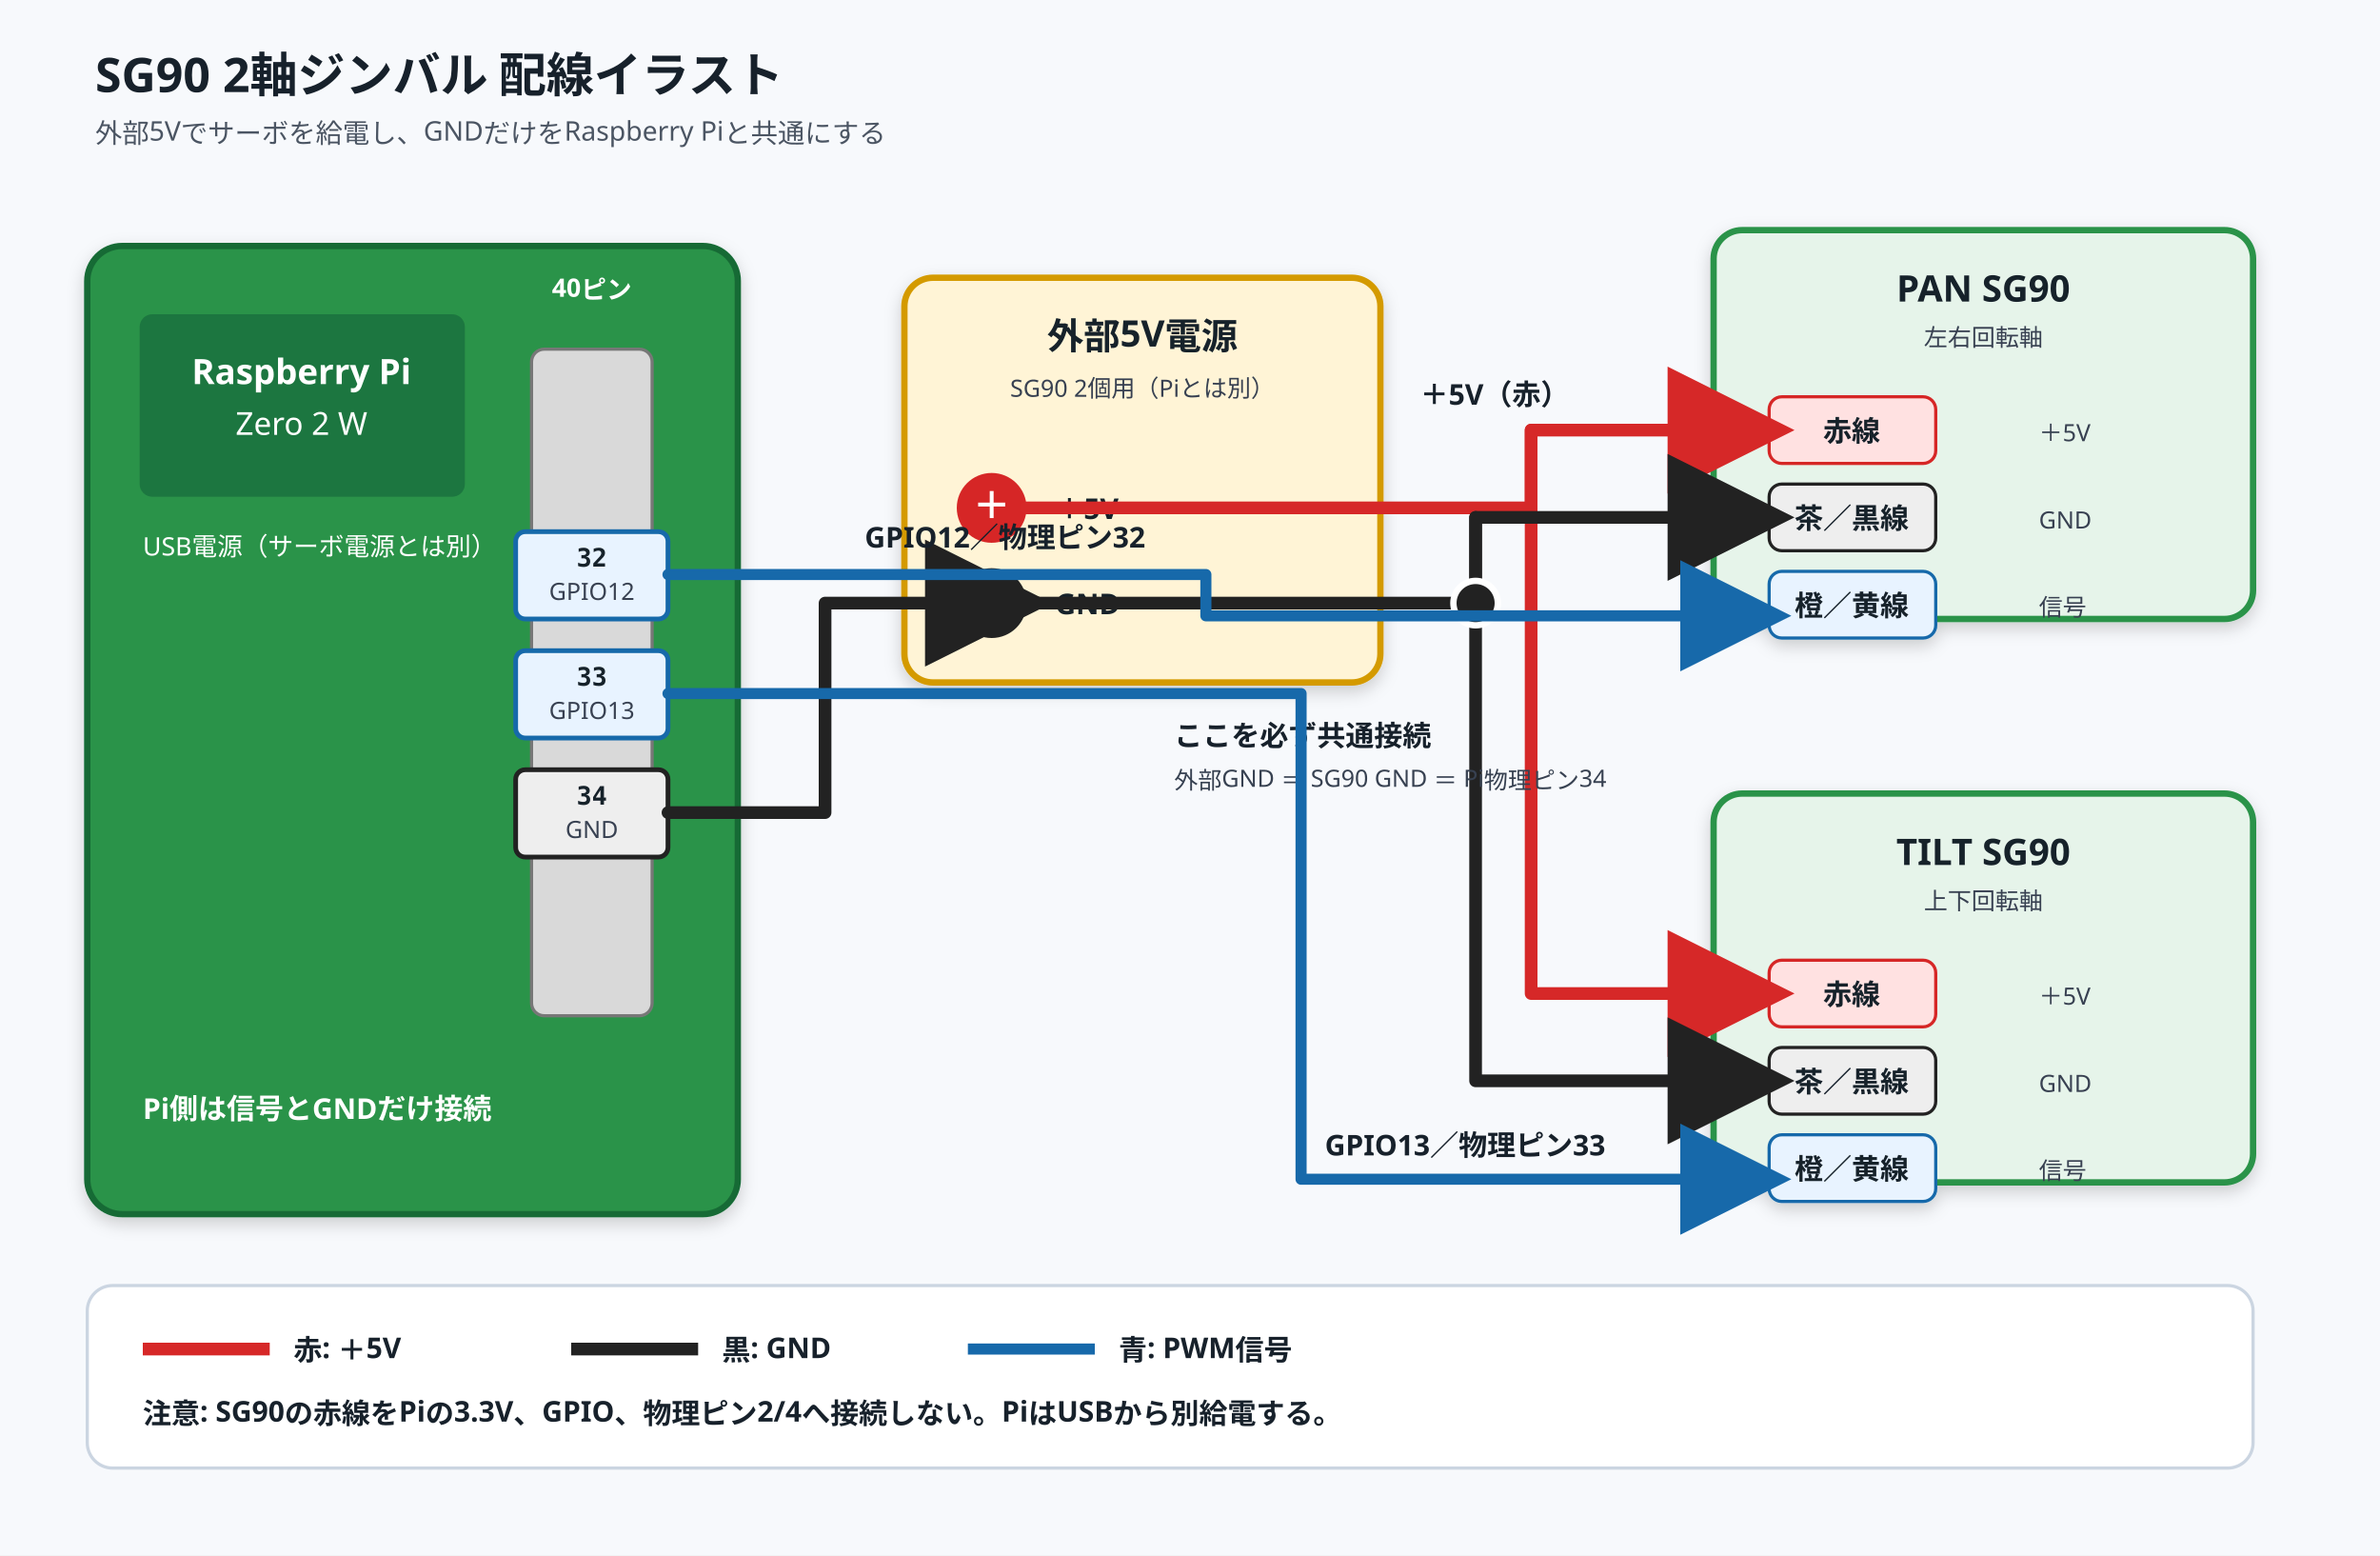
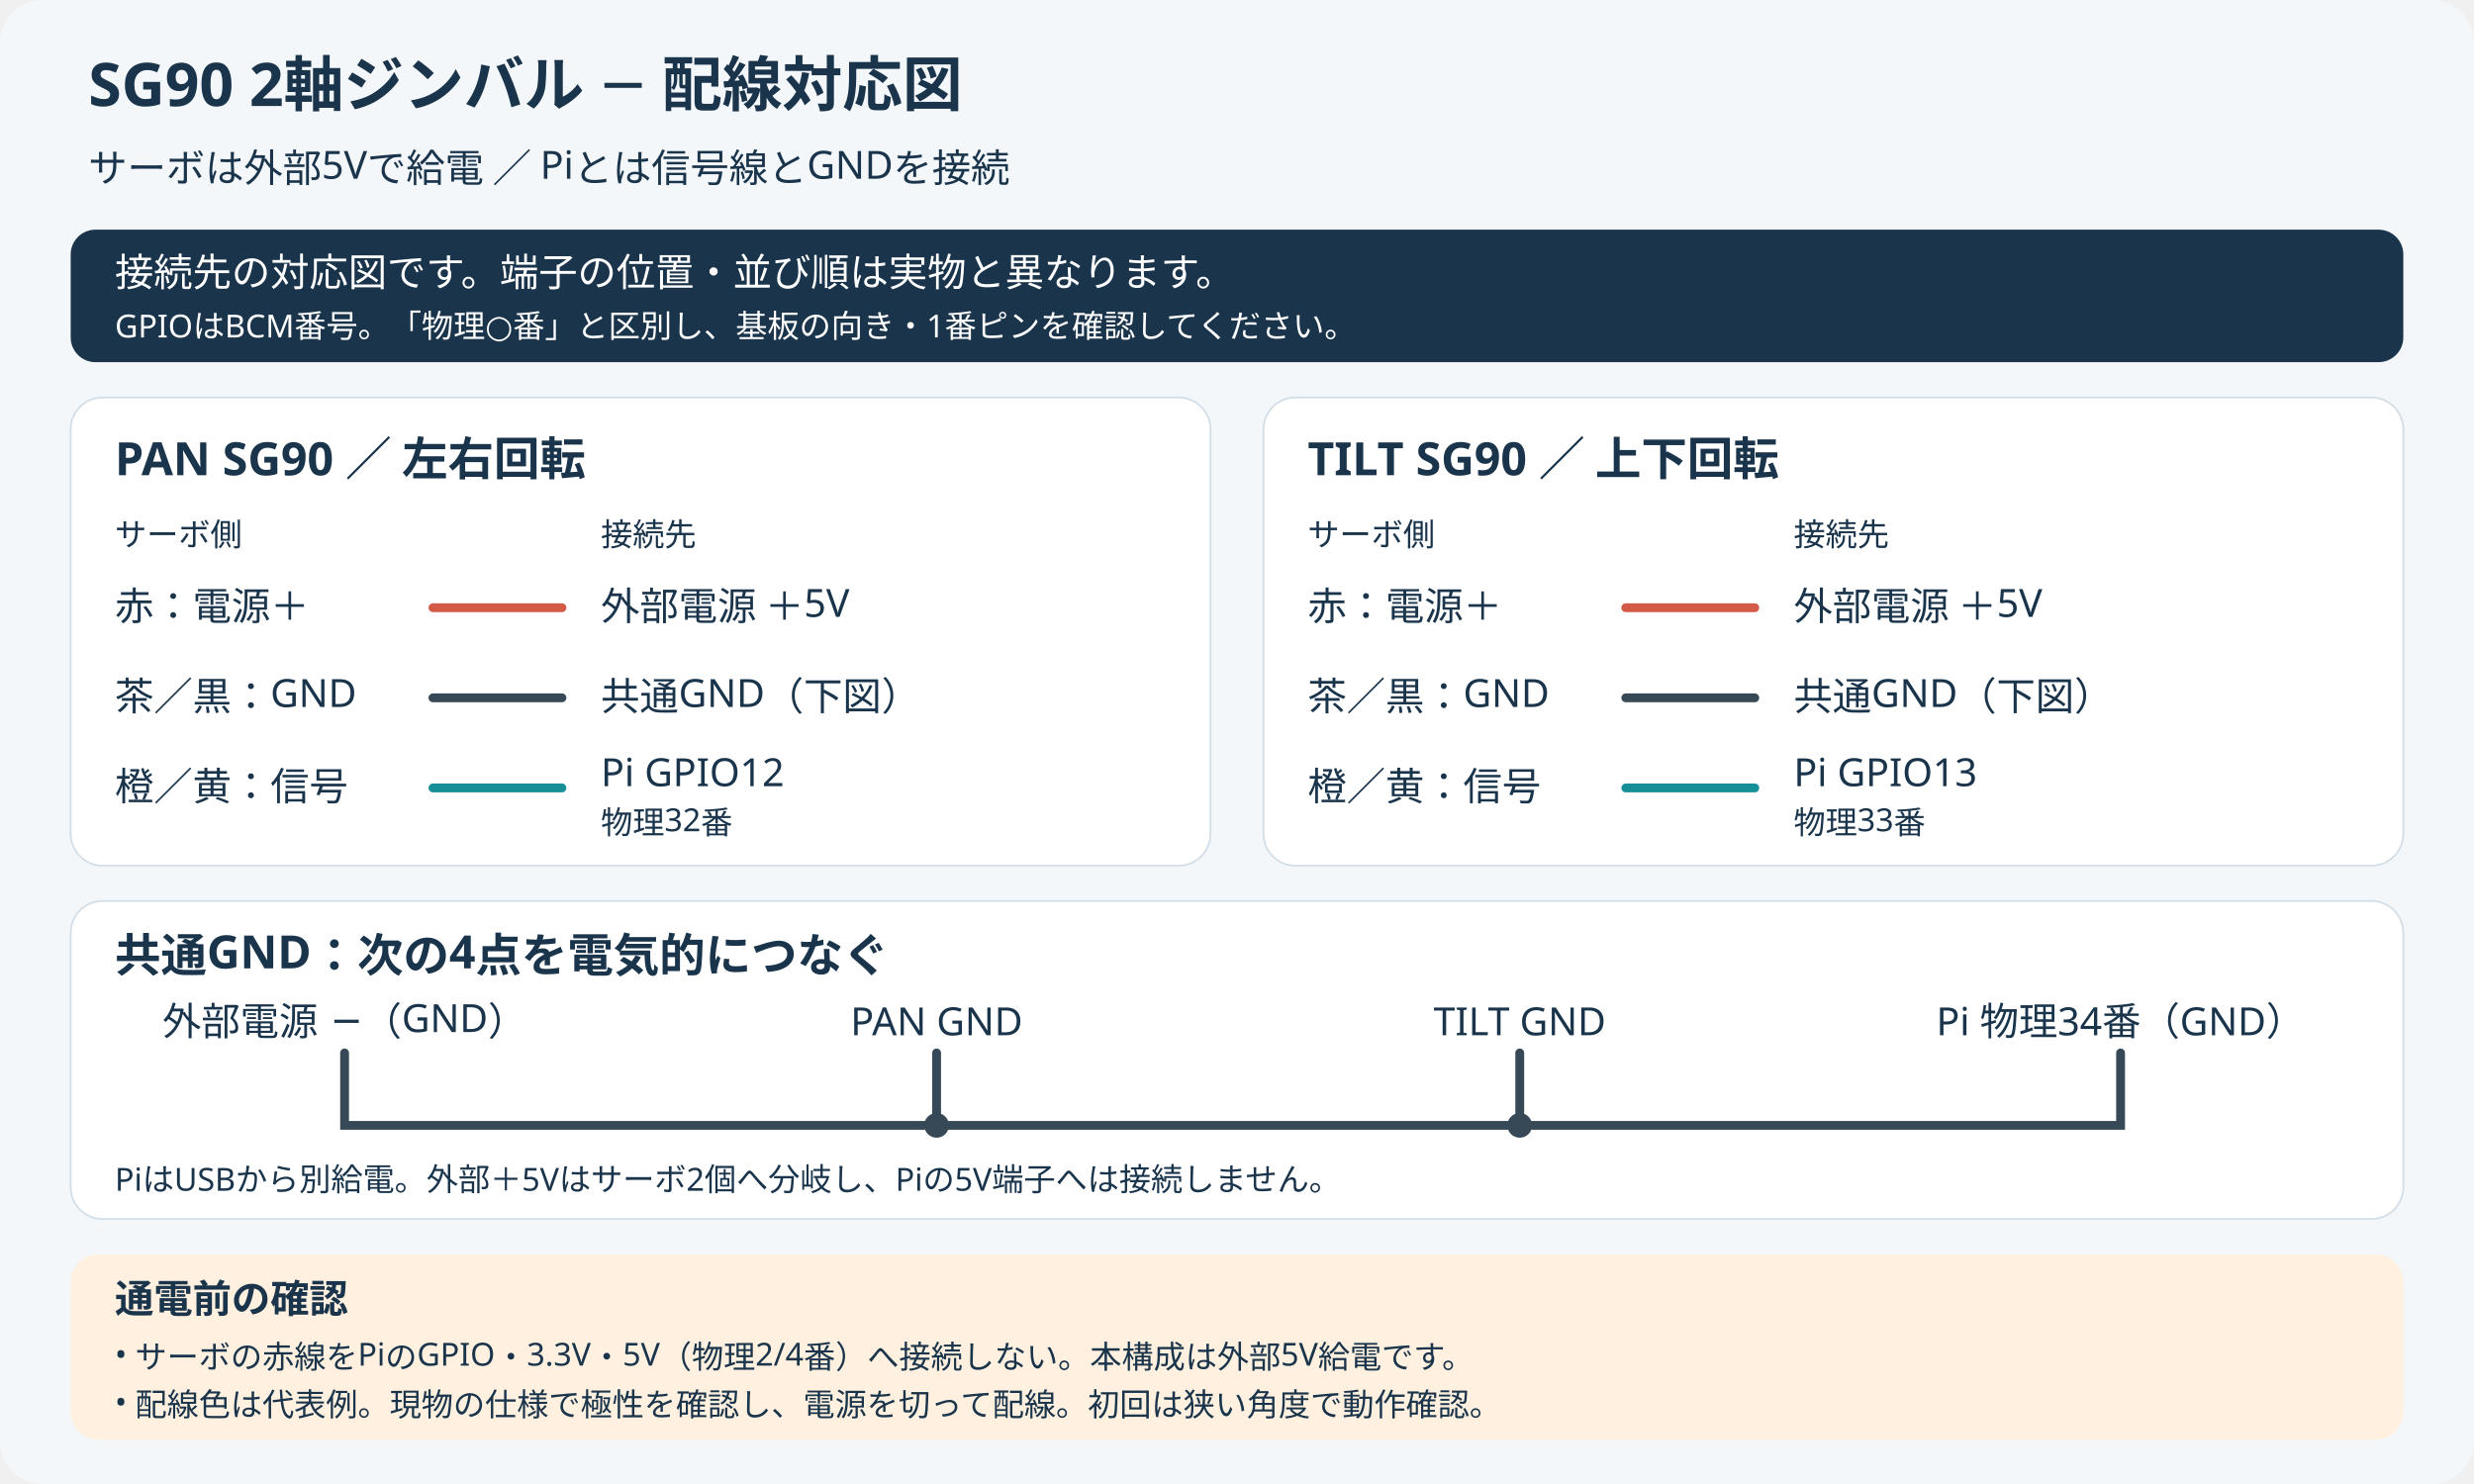
- <svg xmlns="http://www.w3.org/2000/svg" width="1500" height="980" viewBox="0 0 1500 980" role="img" aria-labelledby="title desc">
-   <defs>
-     <marker id="arrow-red" markerWidth="10" markerHeight="10" refX="8" refY="5" orient="auto">
-       <path d="M0,0 L10,5 L0,10 z" fill="#d62828" />
-     </marker>
-     <marker id="arrow-black" markerWidth="10" markerHeight="10" refX="8" refY="5" orient="auto">
-       <path d="M0,0 L10,5 L0,10 z" fill="#222222" />
-     </marker>
-     <marker id="arrow-blue" markerWidth="10" markerHeight="10" refX="8" refY="5" orient="auto">
-       <path d="M0,0 L10,5 L0,10 z" fill="#1769aa" />
-     </marker>
-     <filter id="shadow" x="-20%" y="-20%" width="140%" height="140%">
-       <feDropShadow dx="0" dy="4" stdDeviation="5" flood-color="#000000" flood-opacity="0.18" />
-     </filter>
-     <style>
-       .title { font: 700 30px "Yu Gothic", "Meiryo", sans-serif; fill: #17212b; }
-       .subtitle { font: 400 17px "Yu Gothic", "Meiryo", sans-serif; fill: #4b5563; }
-       .box-title { font: 700 23px "Yu Gothic", "Meiryo", sans-serif; fill: #17212b; }
-       .label { font: 600 18px "Yu Gothic", "Meiryo", sans-serif; fill: #17212b; }
-       .small { font: 400 15px "Yu Gothic", "Meiryo", sans-serif; fill: #374151; }
-       .pin { font: 700 16px "Consolas", "Yu Gothic", monospace; fill: #17212b; }
-       .white { fill: #ffffff; }
-     </style>
-   </defs>
-   <rect width="1500" height="980" fill="#f7f9fc" />
-   <text x="60" y="58" class="title">SG90 2軸ジンバル 配線イラスト</text>
-   <text x="60" y="90" class="subtitle">外部5Vでサーボを給電し、GNDだけをRaspberry Piと共通にする</text>
-   <g filter="url(#shadow)">
-     <rect x="55" y="155" width="410" height="610" rx="22" fill="#2b9348" stroke="#176b35" stroke-width="4" />
-     <rect x="88" y="198" width="205" height="115" rx="8" fill="#196f3d" opacity="0.8" />
-     <text x="190" y="242" text-anchor="middle" class="white" font-family="Yu Gothic, Meiryo, sans-serif" font-size="22" font-weight="700">Raspberry Pi</text>
-     <text x="190" y="274" text-anchor="middle" class="white" font-family="Yu Gothic, Meiryo, sans-serif" font-size="20">Zero 2 W</text>
-     <text x="90" y="350" class="white" font-family="Yu Gothic, Meiryo, sans-serif" font-size="16">USB電源（サーボ電源とは別）</text>
-     <rect x="335" y="220" width="76" height="420" rx="8" fill="#d9d9d9" stroke="#777" stroke-width="2" />
-     <text x="373" y="187" text-anchor="middle" class="white" font-family="Yu Gothic, Meiryo, sans-serif" font-size="16" font-weight="700">40ピン</text>
-     <rect x="325" y="335" width="96" height="55" rx="6" fill="#e8f3ff" stroke="#1769aa" stroke-width="3" />
-     <rect x="325" y="410" width="96" height="55" rx="6" fill="#e8f3ff" stroke="#1769aa" stroke-width="3" />
-     <rect x="325" y="485" width="96" height="55" rx="6" fill="#eeeeee" stroke="#222" stroke-width="3" />
-     <text x="373" y="357" text-anchor="middle" class="pin">32</text>
-     <text x="373" y="378" text-anchor="middle" class="small">GPIO12</text>
-     <text x="373" y="432" text-anchor="middle" class="pin">33</text>
-     <text x="373" y="453" text-anchor="middle" class="small">GPIO13</text>
-     <text x="373" y="507" text-anchor="middle" class="pin">34</text>
-     <text x="373" y="528" text-anchor="middle" class="small">GND</text>
-     <text x="90" y="705" class="white" font-family="Yu Gothic, Meiryo, sans-serif" font-size="18" font-weight="700">Pi側は信号とGNDだけ接続</text>
+ <svg xmlns="http://www.w3.org/2000/svg" width="1400" height="840" viewBox="0 0 1400 840" role="img" aria-labelledby="title desc">
+   <style>text{font-family:"Yu Gothic",Meiryo,sans-serif;fill:#19344b;font-size:22px}.title{font-size:34px;font-weight:700}.head{font-size:26px;font-weight:700}.small{font-size:18px}.wire{fill:none;stroke-width:5;stroke-linecap:round}</style>
+   <rect width="1400" height="840" rx="24" fill="#f4f7fa" />
+   <text x="50" y="60" class="title">SG90 2軸ジンバル ─ 配線対応図</text>
+   <text x="50" y="103">サーボは外部5Vで給電 ／ Piとは信号線とGNDを接続</text>
+   <rect x="40" y="130" width="1320" height="75" rx="14" fill="#19344b" />
+   <text x="65" y="162" style="fill:white">接続先の対応図です。端子の位置・並び順は実物と異なります。</text>
+   <text x="65" y="191" class="small" style="fill:white">GPIOはBCM番号。「物理○番」と区別し、基板の向き・1番ピンを確認してください。</text>
+   <rect x="40" y="225" width="645" height="265" rx="18" fill="white" stroke="#d2dee7" />
+   <rect x="715" y="225" width="645" height="265" rx="18" fill="white" stroke="#d2dee7" />
+   <text x="65" y="269" class="head">PAN SG90 ／ 左右回転</text>
+   <text x="740" y="269" class="head">TILT SG90 ／ 上下回転</text>
+   <text x="65" y="309" class="small">サーボ側</text>
+   <text x="340" y="309" class="small">接続先</text>
+   <text x="740" y="309" class="small">サーボ側</text>
+   <text x="1015" y="309" class="small">接続先</text>
+   <text x="65" y="351">赤：電源＋</text>
+   <text x="340" y="351">外部電源 ＋5V</text>
+   <text x="65" y="402">茶／黒：GND</text>
+   <text x="340" y="402">共通GND（下図）</text>
+   <text x="65" y="453">橙／黄：信号</text>
+   <text x="340" y="445">Pi GPIO12</text>
+   <text x="340" y="472" class="small">物理32番</text>
+   <text x="740" y="351">赤：電源＋</text>
+   <text x="1015" y="351">外部電源 ＋5V</text>
+   <text x="740" y="402">茶／黒：GND</text>
+   <text x="1015" y="402">共通GND（下図）</text>
+   <text x="740" y="453">橙／黄：信号</text>
+   <text x="1015" y="445">Pi GPIO13</text>
+   <text x="1015" y="472" class="small">物理33番</text>
+   <path d="M245 344H318 M920 344H993" class="wire" stroke="#d35a46" />
+   <path d="M245 395H318 M920 395H993" class="wire" stroke="#374957" />
+   <path d="M245 446H318 M920 446H993" class="wire" stroke="#168e98" />
+   <rect x="40" y="510" width="1320" height="180" rx="18" fill="white" stroke="#d2dee7" />
+   <text x="65" y="550" class="head">共通GND：次の4点を電気的につなぐ</text>
+   <path d="M195 596V637H1200V596 M530 596V637 M860 596V637" class="wire" stroke="#374957" />
+   <circle cx="530" cy="637" r="7" fill="#374957" />
+   <circle cx="860" cy="637" r="7" fill="#374957" />
+   <g text-anchor="middle">
+     <text x="195" y="586">外部電源 −（GND）</text>
+     <text x="530" y="586">PAN GND</text>
+     <text x="860" y="586">TILT GND</text>
+     <text x="1200" y="586">Pi 物理34番（GND）</text>
  </g>
-   <g filter="url(#shadow)">
-     <rect x="570" y="175" width="300" height="255" rx="18" fill="#fff4d6" stroke="#d49a00" stroke-width="4" />
-     <text x="720" y="220" text-anchor="middle" class="box-title">外部5V電源</text>
-     <text x="720" y="250" text-anchor="middle" class="small">SG90 2個用（Piとは別）</text>
-     <circle cx="625" cy="320" r="22" fill="#d62828" />
-     <text x="625" y="327" text-anchor="middle" class="white" font-family="Arial" font-size="24" font-weight="700">＋</text>
-     <text x="665" y="327" class="label">＋5V</text>
-     <circle cx="625" cy="380" r="22" fill="#222222" />
-     <text x="625" y="387" text-anchor="middle" class="white" font-family="Arial" font-size="24" font-weight="700">−</text>
-     <text x="665" y="387" class="label">GND</text>
-   </g>
-   <g filter="url(#shadow)">
-     <rect x="1080" y="145" width="340" height="245" rx="18" fill="#e6f4ea" stroke="#2b9348" stroke-width="4" />
-     <text x="1250" y="190" text-anchor="middle" class="box-title">PAN SG90</text>
-     <text x="1250" y="218" text-anchor="middle" class="small">左右回転軸</text>
-     <rect x="1115" y="250" width="105" height="42" rx="8" fill="#ffe1e1" stroke="#d62828" stroke-width="2" />
-     <rect x="1115" y="305" width="105" height="42" rx="8" fill="#eeeeee" stroke="#222" stroke-width="2" />
-     <rect x="1115" y="360" width="105" height="42" rx="8" fill="#e8f3ff" stroke="#1769aa" stroke-width="2" />
-     <text x="1167" y="278" text-anchor="middle" class="label">赤線</text>
-     <text x="1167" y="333" text-anchor="middle" class="label">茶／黒線</text>
-     <text x="1167" y="388" text-anchor="middle" class="label">橙／黄線</text>
-     <text x="1285" y="278" class="small">＋5V</text>
-     <text x="1285" y="333" class="small">GND</text>
-     <text x="1285" y="388" class="small">信号</text>
-   </g>
-   <g filter="url(#shadow)">
-     <rect x="1080" y="500" width="340" height="245" rx="18" fill="#e6f4ea" stroke="#2b9348" stroke-width="4" />
-     <text x="1250" y="545" text-anchor="middle" class="box-title">TILT SG90</text>
-     <text x="1250" y="573" text-anchor="middle" class="small">上下回転軸</text>
-     <rect x="1115" y="605" width="105" height="42" rx="8" fill="#ffe1e1" stroke="#d62828" stroke-width="2" />
-     <rect x="1115" y="660" width="105" height="42" rx="8" fill="#eeeeee" stroke="#222" stroke-width="2" />
-     <rect x="1115" y="715" width="105" height="42" rx="8" fill="#e8f3ff" stroke="#1769aa" stroke-width="2" />
-     <text x="1167" y="633" text-anchor="middle" class="label">赤線</text>
-     <text x="1167" y="688" text-anchor="middle" class="label">茶／黒線</text>
-     <text x="1167" y="743" text-anchor="middle" class="label">橙／黄線</text>
-     <text x="1285" y="633" class="small">＋5V</text>
-     <text x="1285" y="688" class="small">GND</text>
-     <text x="1285" y="743" class="small">信号</text>
-   </g>
-   <path d="M647 320 H965 V271 H1115" fill="none" stroke="#d62828" stroke-width="8" stroke-linecap="round" stroke-linejoin="round" marker-end="url(#arrow-red)" />
-   <path d="M965 271 V626 H1115" fill="none" stroke="#d62828" stroke-width="8" stroke-linecap="round" stroke-linejoin="round" marker-end="url(#arrow-red)" />
-   <text x="895" y="255" class="label" fill="#d62828">＋5V（赤）</text>
-   <path d="M647 380 H930 V326 H1115" fill="none" stroke="#222222" stroke-width="8" stroke-linecap="round" stroke-linejoin="round" marker-end="url(#arrow-black)" />
-   <path d="M930 326 V681 H1115" fill="none" stroke="#222222" stroke-width="8" stroke-linecap="round" stroke-linejoin="round" marker-end="url(#arrow-black)" />
-   <path d="M421 512 H520 V380 H647" fill="none" stroke="#222222" stroke-width="8" stroke-linecap="round" stroke-linejoin="round" marker-end="url(#arrow-black)" />
-   <circle cx="930" cy="380" r="14" fill="#222222" stroke="#ffffff" stroke-width="4" />
-   <text x="740" y="470" class="label" fill="#222222">ここを必ず共通接続</text>
-   <text x="740" y="497" class="small">外部GND ＝ SG90 GND ＝ Pi物理ピン34</text>
-   <path d="M421 362 H760 V388 H1115" fill="none" stroke="#1769aa" stroke-width="7" stroke-linecap="round" stroke-linejoin="round" marker-end="url(#arrow-blue)" />
-   <path d="M421 437 H820 V743 H1115" fill="none" stroke="#1769aa" stroke-width="7" stroke-linecap="round" stroke-linejoin="round" marker-end="url(#arrow-blue)" />
-   <text x="545" y="345" class="label" fill="#1769aa">GPIO12／物理ピン32</text>
-   <text x="835" y="728" class="label" fill="#1769aa">GPIO13／物理ピン33</text>
-   <rect x="55" y="810" width="1365" height="115" rx="16" fill="#ffffff" stroke="#cbd5e1" stroke-width="2" />
-   <line x1="90" y1="850" x2="170" y2="850" stroke="#d62828" stroke-width="8" />
-   <text x="185" y="857" class="label">赤: ＋5V</text>
-   <line x1="360" y1="850" x2="440" y2="850" stroke="#222222" stroke-width="8" />
-   <text x="455" y="857" class="label">黒: GND</text>
-   <line x1="610" y1="850" x2="690" y2="850" stroke="#1769aa" stroke-width="7" />
-   <text x="705" y="857" class="label">青: PWM信号</text>
-   <text x="90" y="897" class="label" fill="#b42318">注意: SG90の赤線をPiの3.3V、GPIO、物理ピン2/4へ接続しない。PiはUSBから別給電する。</text>
+   <text x="65" y="674" class="small">PiはUSBから別給電。外部＋5Vはサーボ2個へ分岐し、Piの5V端子へは接続しません。</text>
+   <rect x="40" y="710" width="1320" height="105" rx="16" fill="#fff0df" />
+   <text x="65" y="743" style="font-weight:700">通電前の確認</text>
+   <text x="65" y="773" class="small">• サーボの赤線をPiのGPIO・3.3V・5V（物理2/4番）へ接続しない。本構成は外部5V給電です。</text>
+   <text x="65" y="800" class="small">• 配線色は代表例。現物の仕様で極性を確認し、電源を切って配線。初回は狭い角度で動作確認。</text>
</svg>
